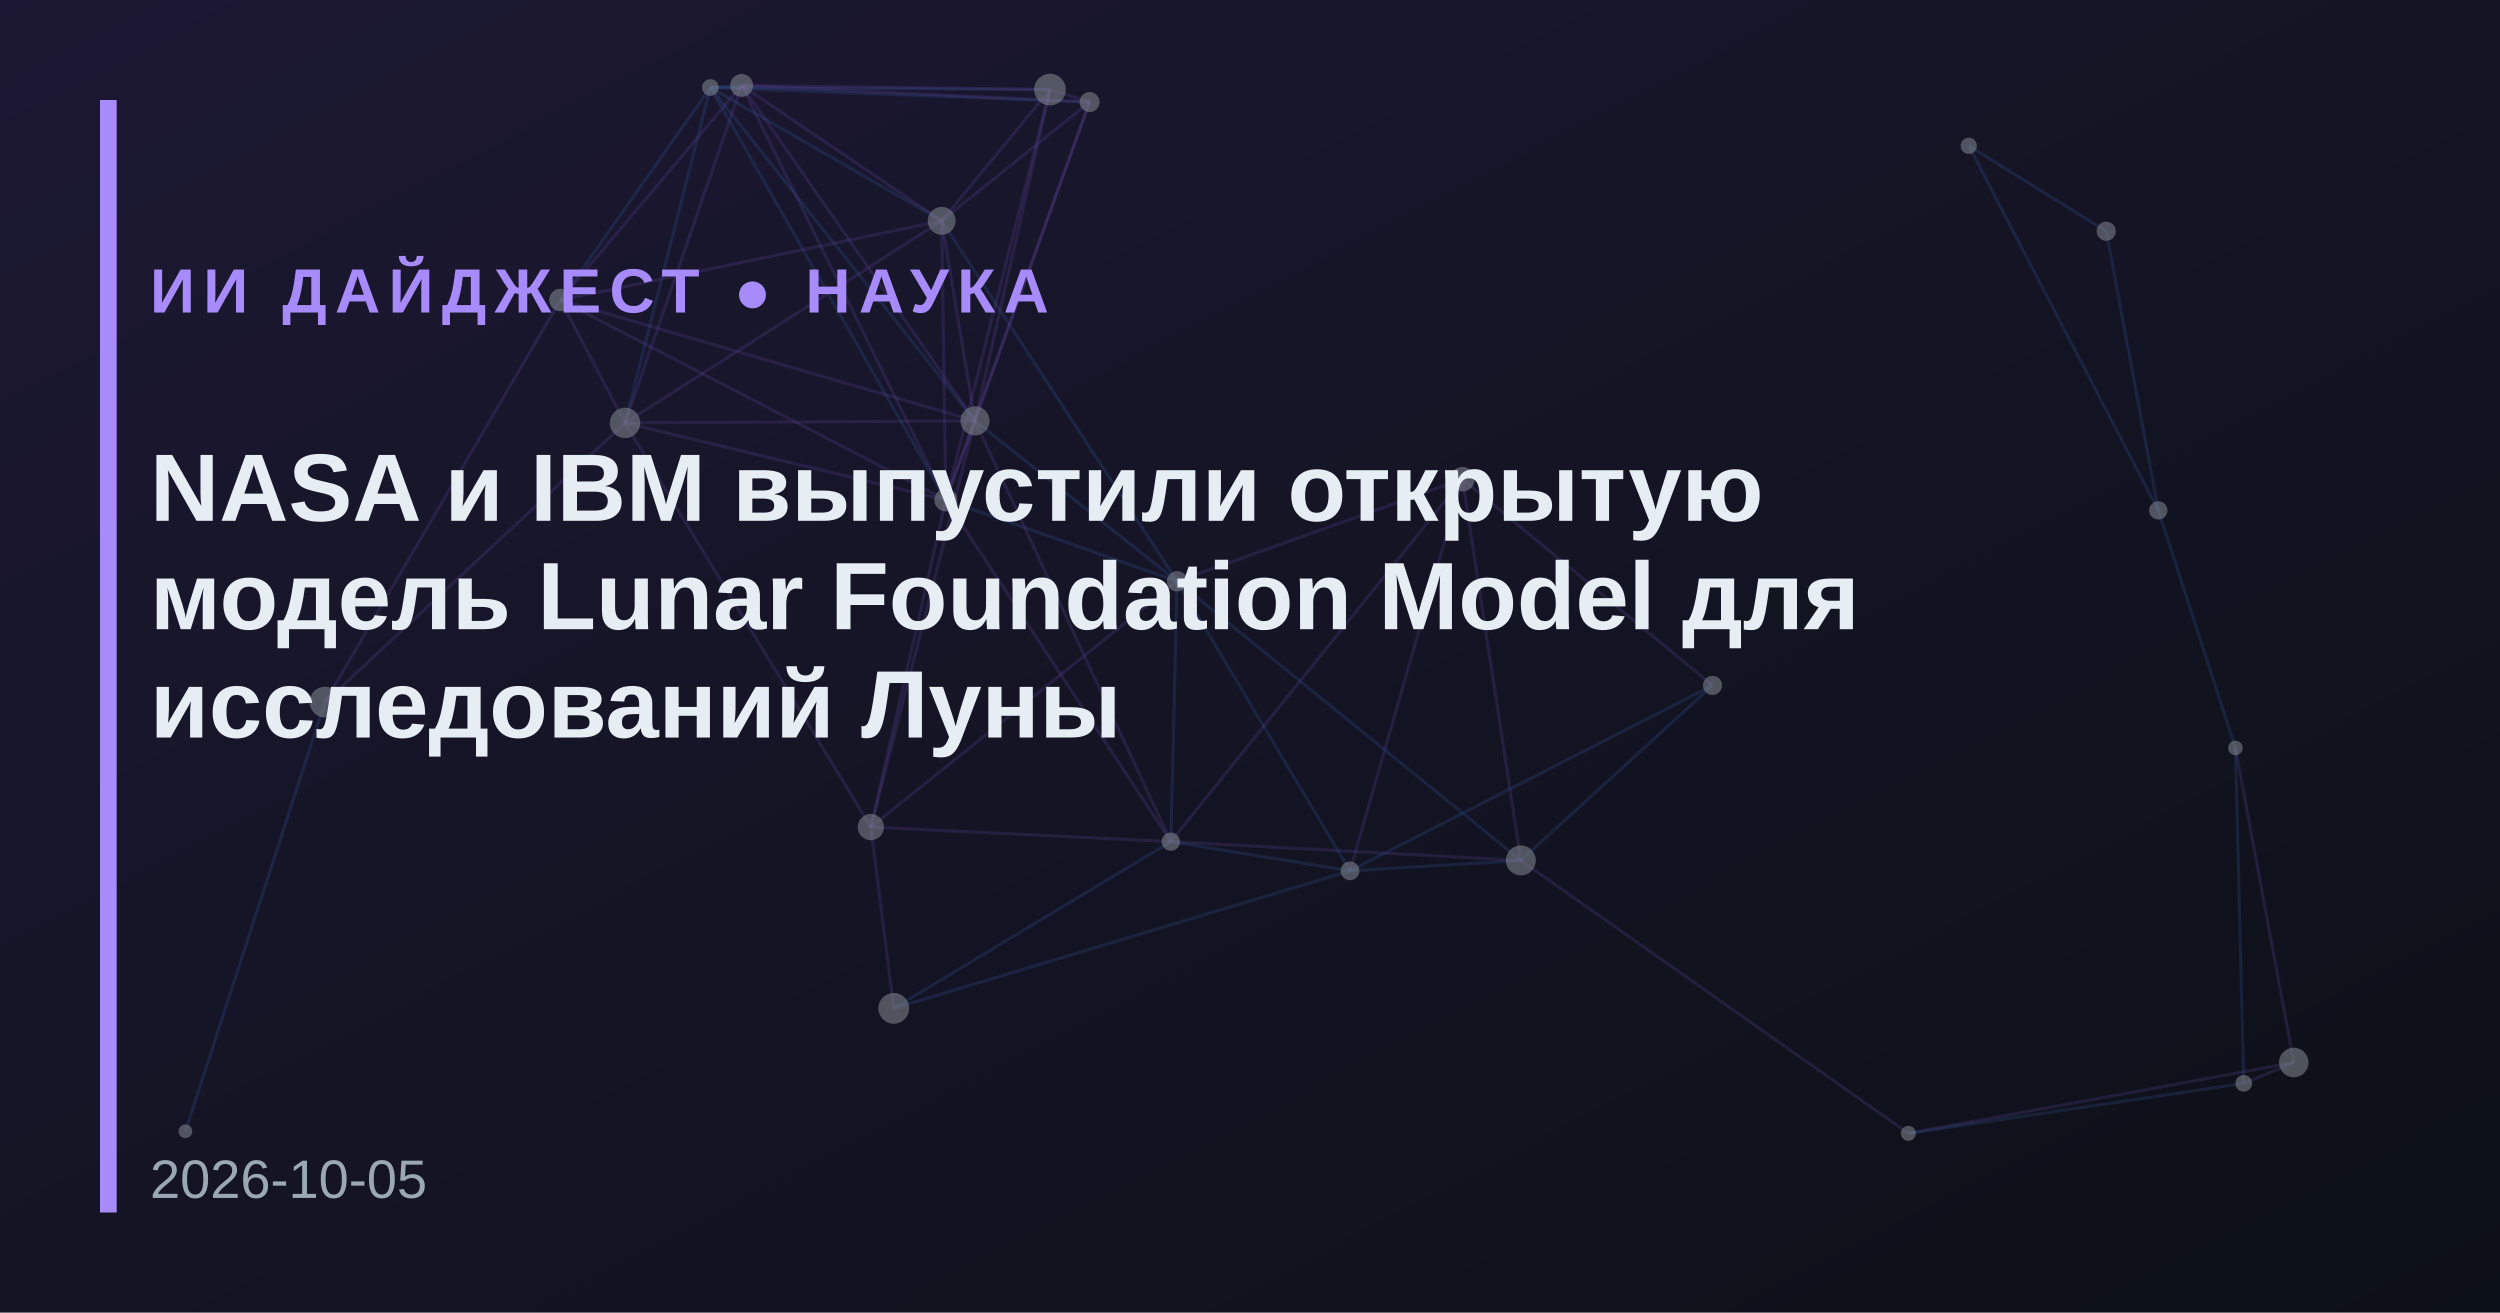
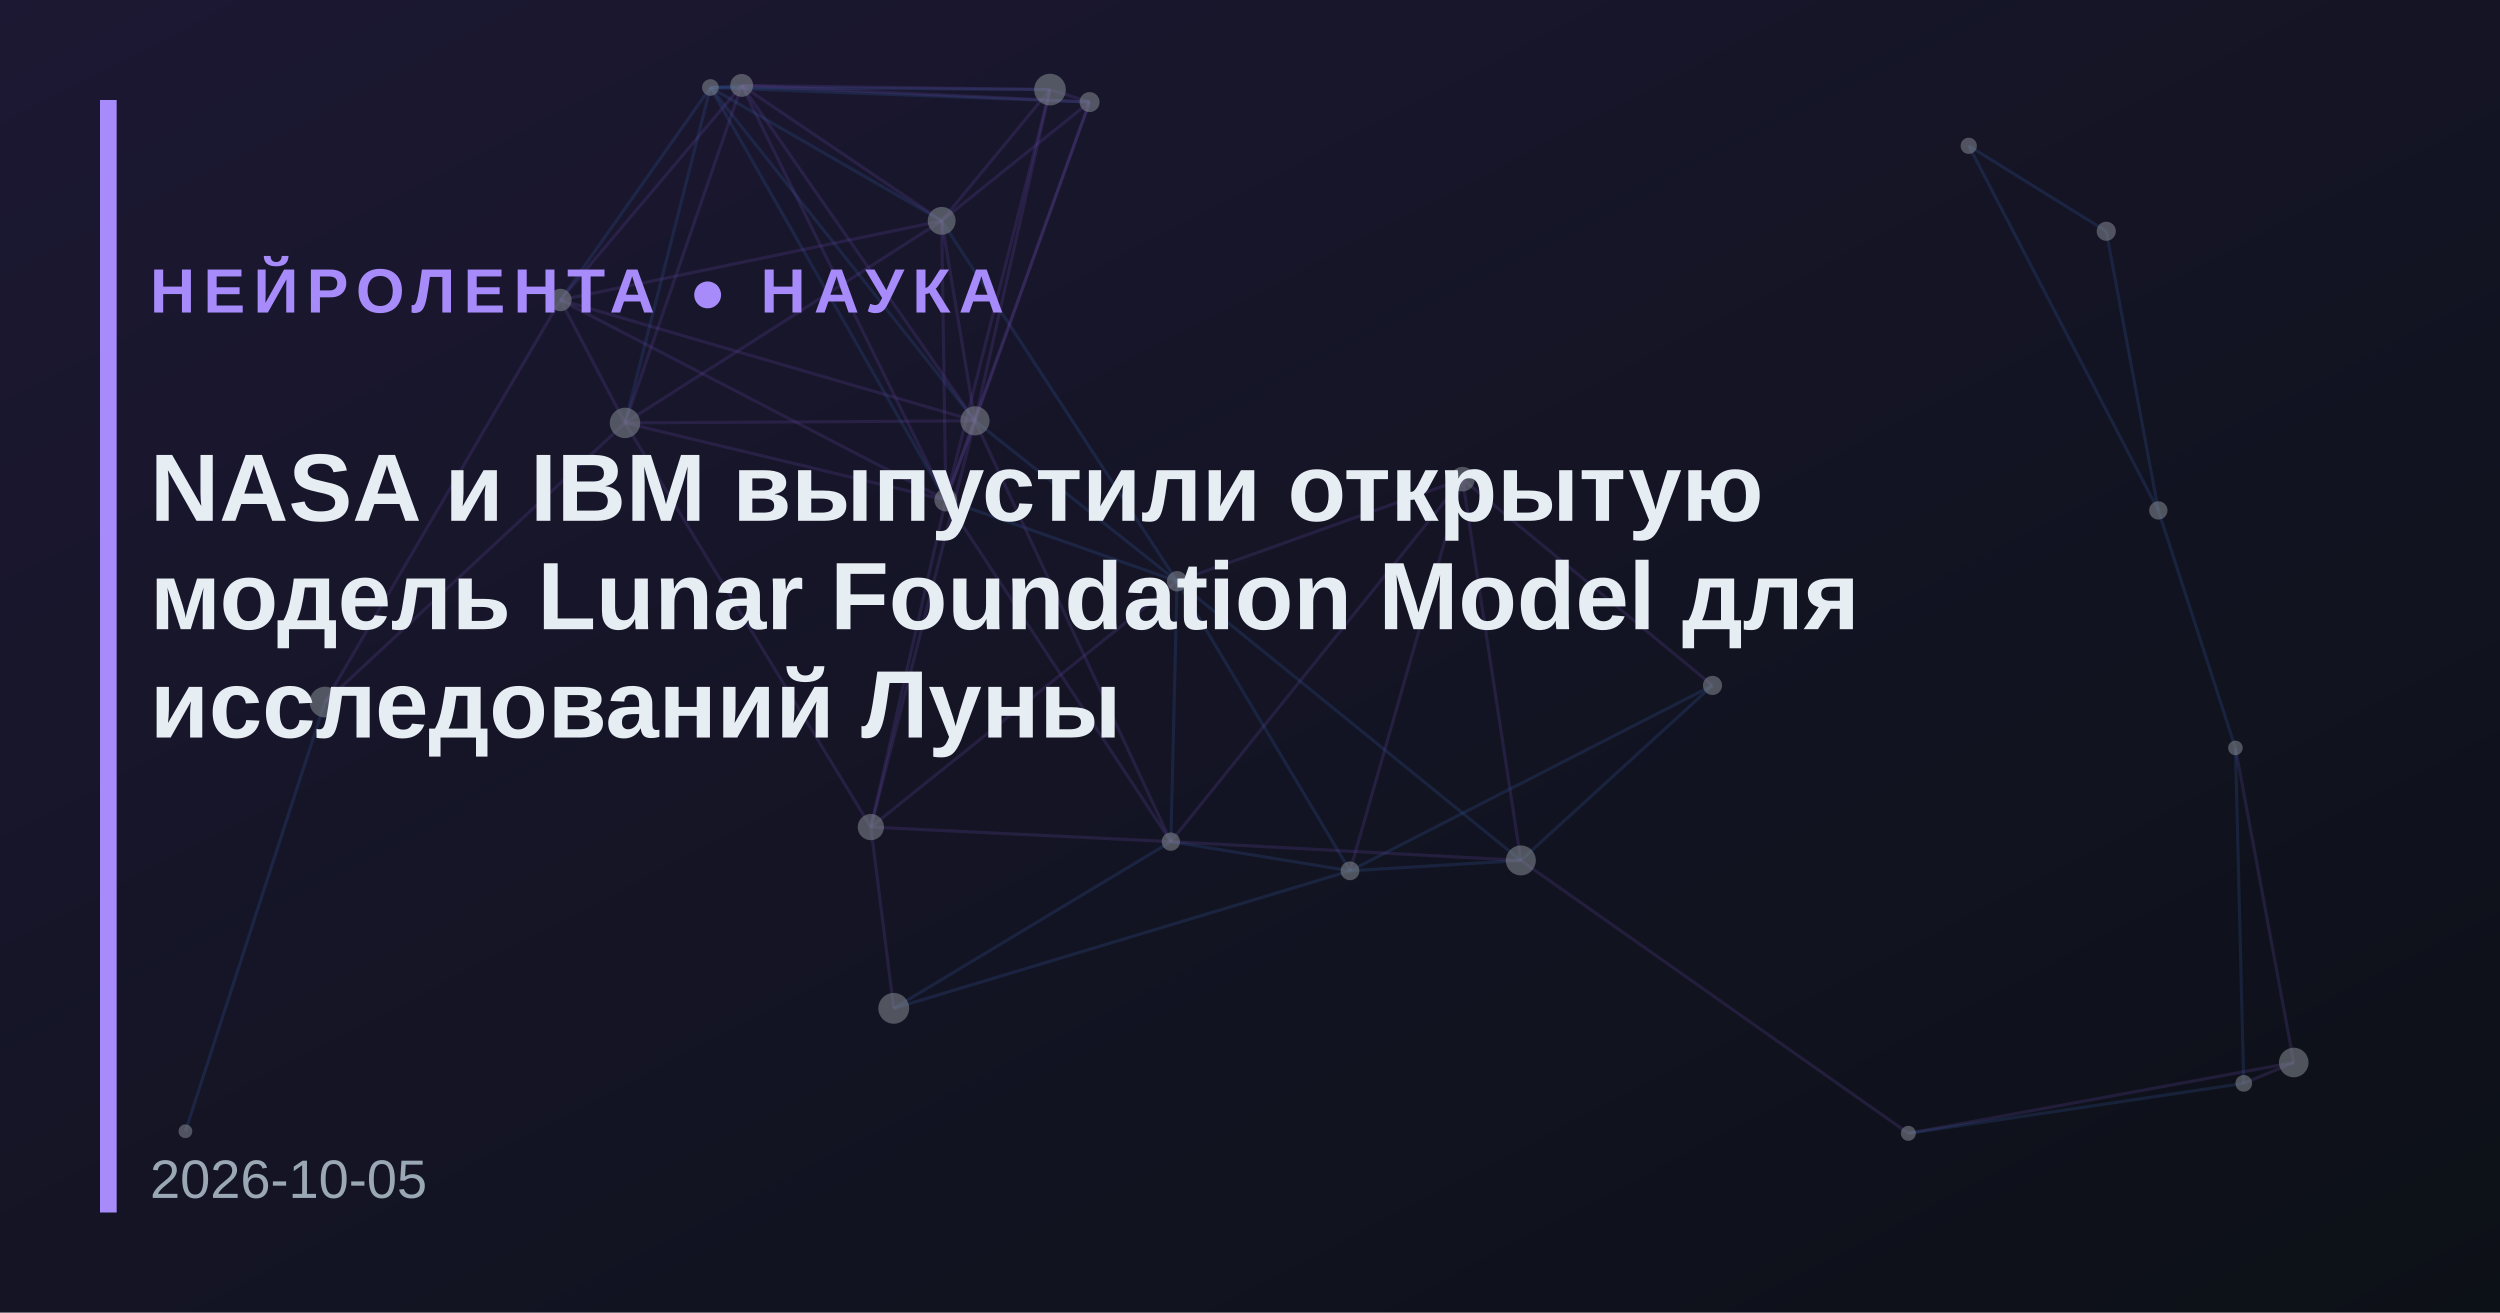
<svg xmlns="http://www.w3.org/2000/svg" viewBox="0 0 1200 630" width="1200" height="630">
  <defs>
    <linearGradient id="bg" x1="0" y1="0" x2="1" y2="1">
      <stop offset="0" stop-color="#2a1f4a" />
      <stop offset="1" stop-color="#0d1117" />
    </linearGradient>
  </defs>
  <rect width="1200" height="630" fill="url(#bg)" />
  <line x1="89" y1="543" x2="156" y2="337" stroke="#4f8cff" stroke-opacity="0.25" stroke-width="1.5" />
  <line x1="1101" y1="510" x2="916" y2="544" stroke="#9d6bff" stroke-opacity="0.25" stroke-width="1.5" />
  <line x1="1101" y1="510" x2="1073" y2="359" stroke="#9d6bff" stroke-opacity="0.25" stroke-width="1.5" />
  <line x1="1101" y1="510" x2="1077" y2="520" stroke="#9d6bff" stroke-opacity="0.25" stroke-width="1.5" />
  <line x1="341" y1="42" x2="454" y2="240" stroke="#4f8cff" stroke-opacity="0.25" stroke-width="1.5" />
  <line x1="341" y1="42" x2="468" y2="202" stroke="#4f8cff" stroke-opacity="0.25" stroke-width="1.5" />
  <line x1="341" y1="42" x2="452" y2="106" stroke="#4f8cff" stroke-opacity="0.25" stroke-width="1.5" />
  <line x1="341" y1="42" x2="504" y2="43" stroke="#4f8cff" stroke-opacity="0.25" stroke-width="1.5" />
  <line x1="341" y1="42" x2="300" y2="203" stroke="#4f8cff" stroke-opacity="0.25" stroke-width="1.5" />
  <line x1="341" y1="42" x2="269" y2="144" stroke="#4f8cff" stroke-opacity="0.25" stroke-width="1.5" />
  <line x1="341" y1="42" x2="356" y2="41" stroke="#4f8cff" stroke-opacity="0.25" stroke-width="1.5" />
  <line x1="341" y1="42" x2="523" y2="49" stroke="#4f8cff" stroke-opacity="0.25" stroke-width="1.5" />
  <line x1="418" y1="397" x2="565" y2="279" stroke="#9d6bff" stroke-opacity="0.25" stroke-width="1.5" />
  <line x1="418" y1="397" x2="454" y2="240" stroke="#9d6bff" stroke-opacity="0.25" stroke-width="1.5" />
  <line x1="418" y1="397" x2="468" y2="202" stroke="#9d6bff" stroke-opacity="0.25" stroke-width="1.5" />
  <line x1="418" y1="397" x2="562" y2="404" stroke="#9d6bff" stroke-opacity="0.25" stroke-width="1.5" />
  <line x1="418" y1="397" x2="429" y2="484" stroke="#9d6bff" stroke-opacity="0.25" stroke-width="1.5" />
  <line x1="418" y1="397" x2="300" y2="203" stroke="#9d6bff" stroke-opacity="0.25" stroke-width="1.5" />
  <line x1="702" y1="230" x2="565" y2="279" stroke="#9d6bff" stroke-opacity="0.25" stroke-width="1.5" />
  <line x1="702" y1="230" x2="822" y2="329" stroke="#9d6bff" stroke-opacity="0.25" stroke-width="1.5" />
  <line x1="702" y1="230" x2="648" y2="418" stroke="#9d6bff" stroke-opacity="0.25" stroke-width="1.5" />
  <line x1="702" y1="230" x2="730" y2="413" stroke="#9d6bff" stroke-opacity="0.25" stroke-width="1.5" />
  <line x1="702" y1="230" x2="562" y2="404" stroke="#9d6bff" stroke-opacity="0.25" stroke-width="1.5" />
  <line x1="565" y1="279" x2="454" y2="240" stroke="#4f8cff" stroke-opacity="0.25" stroke-width="1.5" />
  <line x1="565" y1="279" x2="468" y2="202" stroke="#4f8cff" stroke-opacity="0.25" stroke-width="1.5" />
  <line x1="565" y1="279" x2="648" y2="418" stroke="#4f8cff" stroke-opacity="0.25" stroke-width="1.5" />
  <line x1="565" y1="279" x2="730" y2="413" stroke="#4f8cff" stroke-opacity="0.25" stroke-width="1.5" />
  <line x1="565" y1="279" x2="452" y2="106" stroke="#4f8cff" stroke-opacity="0.25" stroke-width="1.5" />
  <line x1="565" y1="279" x2="562" y2="404" stroke="#4f8cff" stroke-opacity="0.25" stroke-width="1.5" />
  <line x1="454" y1="240" x2="468" y2="202" stroke="#9d6bff" stroke-opacity="0.25" stroke-width="1.5" />
  <line x1="454" y1="240" x2="452" y2="106" stroke="#9d6bff" stroke-opacity="0.25" stroke-width="1.5" />
  <line x1="454" y1="240" x2="562" y2="404" stroke="#9d6bff" stroke-opacity="0.25" stroke-width="1.5" />
  <line x1="454" y1="240" x2="504" y2="43" stroke="#9d6bff" stroke-opacity="0.25" stroke-width="1.5" />
  <line x1="454" y1="240" x2="300" y2="203" stroke="#9d6bff" stroke-opacity="0.25" stroke-width="1.5" />
  <line x1="454" y1="240" x2="269" y2="144" stroke="#9d6bff" stroke-opacity="0.25" stroke-width="1.5" />
  <line x1="454" y1="240" x2="356" y2="41" stroke="#9d6bff" stroke-opacity="0.25" stroke-width="1.5" />
  <line x1="454" y1="240" x2="523" y2="49" stroke="#9d6bff" stroke-opacity="0.25" stroke-width="1.5" />
  <line x1="822" y1="329" x2="648" y2="418" stroke="#4f8cff" stroke-opacity="0.25" stroke-width="1.5" />
  <line x1="822" y1="329" x2="730" y2="413" stroke="#4f8cff" stroke-opacity="0.25" stroke-width="1.5" />
  <line x1="1036" y1="245" x2="945" y2="70" stroke="#4f8cff" stroke-opacity="0.25" stroke-width="1.5" />
  <line x1="1036" y1="245" x2="1073" y2="359" stroke="#4f8cff" stroke-opacity="0.25" stroke-width="1.5" />
  <line x1="1036" y1="245" x2="1011" y2="111" stroke="#4f8cff" stroke-opacity="0.25" stroke-width="1.5" />
  <line x1="468" y1="202" x2="452" y2="106" stroke="#9d6bff" stroke-opacity="0.25" stroke-width="1.5" />
  <line x1="468" y1="202" x2="562" y2="404" stroke="#9d6bff" stroke-opacity="0.25" stroke-width="1.5" />
  <line x1="468" y1="202" x2="504" y2="43" stroke="#9d6bff" stroke-opacity="0.25" stroke-width="1.5" />
  <line x1="468" y1="202" x2="300" y2="203" stroke="#9d6bff" stroke-opacity="0.25" stroke-width="1.5" />
  <line x1="468" y1="202" x2="269" y2="144" stroke="#9d6bff" stroke-opacity="0.25" stroke-width="1.5" />
  <line x1="468" y1="202" x2="356" y2="41" stroke="#9d6bff" stroke-opacity="0.25" stroke-width="1.5" />
  <line x1="468" y1="202" x2="523" y2="49" stroke="#9d6bff" stroke-opacity="0.25" stroke-width="1.5" />
  <line x1="648" y1="418" x2="730" y2="413" stroke="#4f8cff" stroke-opacity="0.25" stroke-width="1.5" />
  <line x1="648" y1="418" x2="562" y2="404" stroke="#4f8cff" stroke-opacity="0.25" stroke-width="1.5" />
  <line x1="648" y1="418" x2="429" y2="484" stroke="#4f8cff" stroke-opacity="0.25" stroke-width="1.5" />
  <line x1="945" y1="70" x2="1011" y2="111" stroke="#4f8cff" stroke-opacity="0.25" stroke-width="1.5" />
  <line x1="730" y1="413" x2="562" y2="404" stroke="#9d6bff" stroke-opacity="0.25" stroke-width="1.5" />
  <line x1="730" y1="413" x2="916" y2="544" stroke="#9d6bff" stroke-opacity="0.25" stroke-width="1.5" />
  <line x1="452" y1="106" x2="504" y2="43" stroke="#9d6bff" stroke-opacity="0.25" stroke-width="1.5" />
  <line x1="452" y1="106" x2="300" y2="203" stroke="#9d6bff" stroke-opacity="0.25" stroke-width="1.5" />
  <line x1="452" y1="106" x2="269" y2="144" stroke="#9d6bff" stroke-opacity="0.25" stroke-width="1.5" />
  <line x1="452" y1="106" x2="356" y2="41" stroke="#9d6bff" stroke-opacity="0.25" stroke-width="1.5" />
  <line x1="452" y1="106" x2="523" y2="49" stroke="#9d6bff" stroke-opacity="0.25" stroke-width="1.5" />
  <line x1="562" y1="404" x2="429" y2="484" stroke="#4f8cff" stroke-opacity="0.25" stroke-width="1.5" />
  <line x1="504" y1="43" x2="356" y2="41" stroke="#9d6bff" stroke-opacity="0.25" stroke-width="1.5" />
  <line x1="504" y1="43" x2="523" y2="49" stroke="#9d6bff" stroke-opacity="0.25" stroke-width="1.5" />
  <line x1="156" y1="337" x2="300" y2="203" stroke="#9d6bff" stroke-opacity="0.25" stroke-width="1.5" />
  <line x1="156" y1="337" x2="269" y2="144" stroke="#9d6bff" stroke-opacity="0.25" stroke-width="1.5" />
  <line x1="916" y1="544" x2="1077" y2="520" stroke="#4f8cff" stroke-opacity="0.25" stroke-width="1.5" />
  <line x1="1073" y1="359" x2="1077" y2="520" stroke="#4f8cff" stroke-opacity="0.25" stroke-width="1.5" />
  <line x1="300" y1="203" x2="269" y2="144" stroke="#9d6bff" stroke-opacity="0.25" stroke-width="1.5" />
  <line x1="300" y1="203" x2="356" y2="41" stroke="#9d6bff" stroke-opacity="0.25" stroke-width="1.5" />
  <line x1="269" y1="144" x2="356" y2="41" stroke="#9d6bff" stroke-opacity="0.25" stroke-width="1.5" />
  <line x1="356" y1="41" x2="523" y2="49" stroke="#9d6bff" stroke-opacity="0.25" stroke-width="1.5" />
  <circle cx="89" cy="543" r="3.3" fill="#e6edf3" fill-opacity="0.55" />
  <circle cx="1101" cy="510" r="7.1" fill="#e6edf3" fill-opacity="0.55" />
  <circle cx="341" cy="42" r="4.0" fill="#e6edf3" fill-opacity="0.55" />
  <circle cx="418" cy="397" r="6.3" fill="#e6edf3" fill-opacity="0.55" />
  <circle cx="702" cy="230" r="5.9" fill="#e6edf3" fill-opacity="0.55" />
  <circle cx="565" cy="279" r="4.9" fill="#e6edf3" fill-opacity="0.55" />
  <circle cx="454" cy="240" r="5.5" fill="#e6edf3" fill-opacity="0.55" />
  <circle cx="822" cy="329" r="4.6" fill="#e6edf3" fill-opacity="0.55" />
  <circle cx="1036" cy="245" r="4.4" fill="#e6edf3" fill-opacity="0.55" />
  <circle cx="468" cy="202" r="7.0" fill="#e6edf3" fill-opacity="0.55" />
  <circle cx="648" cy="418" r="4.5" fill="#e6edf3" fill-opacity="0.55" />
  <circle cx="945" cy="70" r="3.9" fill="#e6edf3" fill-opacity="0.55" />
  <circle cx="730" cy="413" r="7.2" fill="#e6edf3" fill-opacity="0.55" />
  <circle cx="452" cy="106" r="6.7" fill="#e6edf3" fill-opacity="0.55" />
  <circle cx="562" cy="404" r="4.4" fill="#e6edf3" fill-opacity="0.55" />
  <circle cx="429" cy="484" r="7.4" fill="#e6edf3" fill-opacity="0.55" />
  <circle cx="504" cy="43" r="7.6" fill="#e6edf3" fill-opacity="0.55" />
  <circle cx="156" cy="337" r="7.4" fill="#e6edf3" fill-opacity="0.55" />
  <circle cx="916" cy="544" r="3.6" fill="#e6edf3" fill-opacity="0.55" />
  <circle cx="1073" cy="359" r="3.5" fill="#e6edf3" fill-opacity="0.55" />
  <circle cx="1077" cy="520" r="4.0" fill="#e6edf3" fill-opacity="0.55" />
  <circle cx="300" cy="203" r="7.3" fill="#e6edf3" fill-opacity="0.55" />
  <circle cx="269" cy="144" r="5.4" fill="#e6edf3" fill-opacity="0.55" />
  <circle cx="356" cy="41" r="5.5" fill="#e6edf3" fill-opacity="0.55" />
  <circle cx="1011" cy="111" r="4.6" fill="#e6edf3" fill-opacity="0.55" />
  <circle cx="523" cy="49" r="4.8" fill="#e6edf3" fill-opacity="0.55" />
  <rect x="0" y="0" width="1200" height="630" fill="#0d1117" fill-opacity="0.45" />
  <rect x="48" y="48" width="8" height="534" fill="#a78bfa" />
-   <text x="72" y="150" font-family="Arial, sans-serif" font-size="30" font-weight="bold" fill="#a78bfa" letter-spacing="4">ИИ ДАЙДЖЕСТ ● НАУКА</text>
+   <text x="72" y="150" font-family="Arial, sans-serif" font-size="30" font-weight="bold" fill="#a78bfa" letter-spacing="4">НЕЙРОЛЕНТА ● НАУКА</text>
  <text x="72" y="250" font-family="Arial, sans-serif" font-size="46" font-weight="bold" fill="#e6edf3">
    <tspan x="72" dy="0">NASA и IBM выпустили открытую</tspan>
    <tspan x="72" dy="52">модель Lunar Foundation Model для</tspan>
    <tspan x="72" dy="52">исследований Луны</tspan>
  </text>
  <text x="72" y="575" font-family="Arial, sans-serif" font-size="26" fill="#9aa7b5">2026-10-05</text>
</svg>
